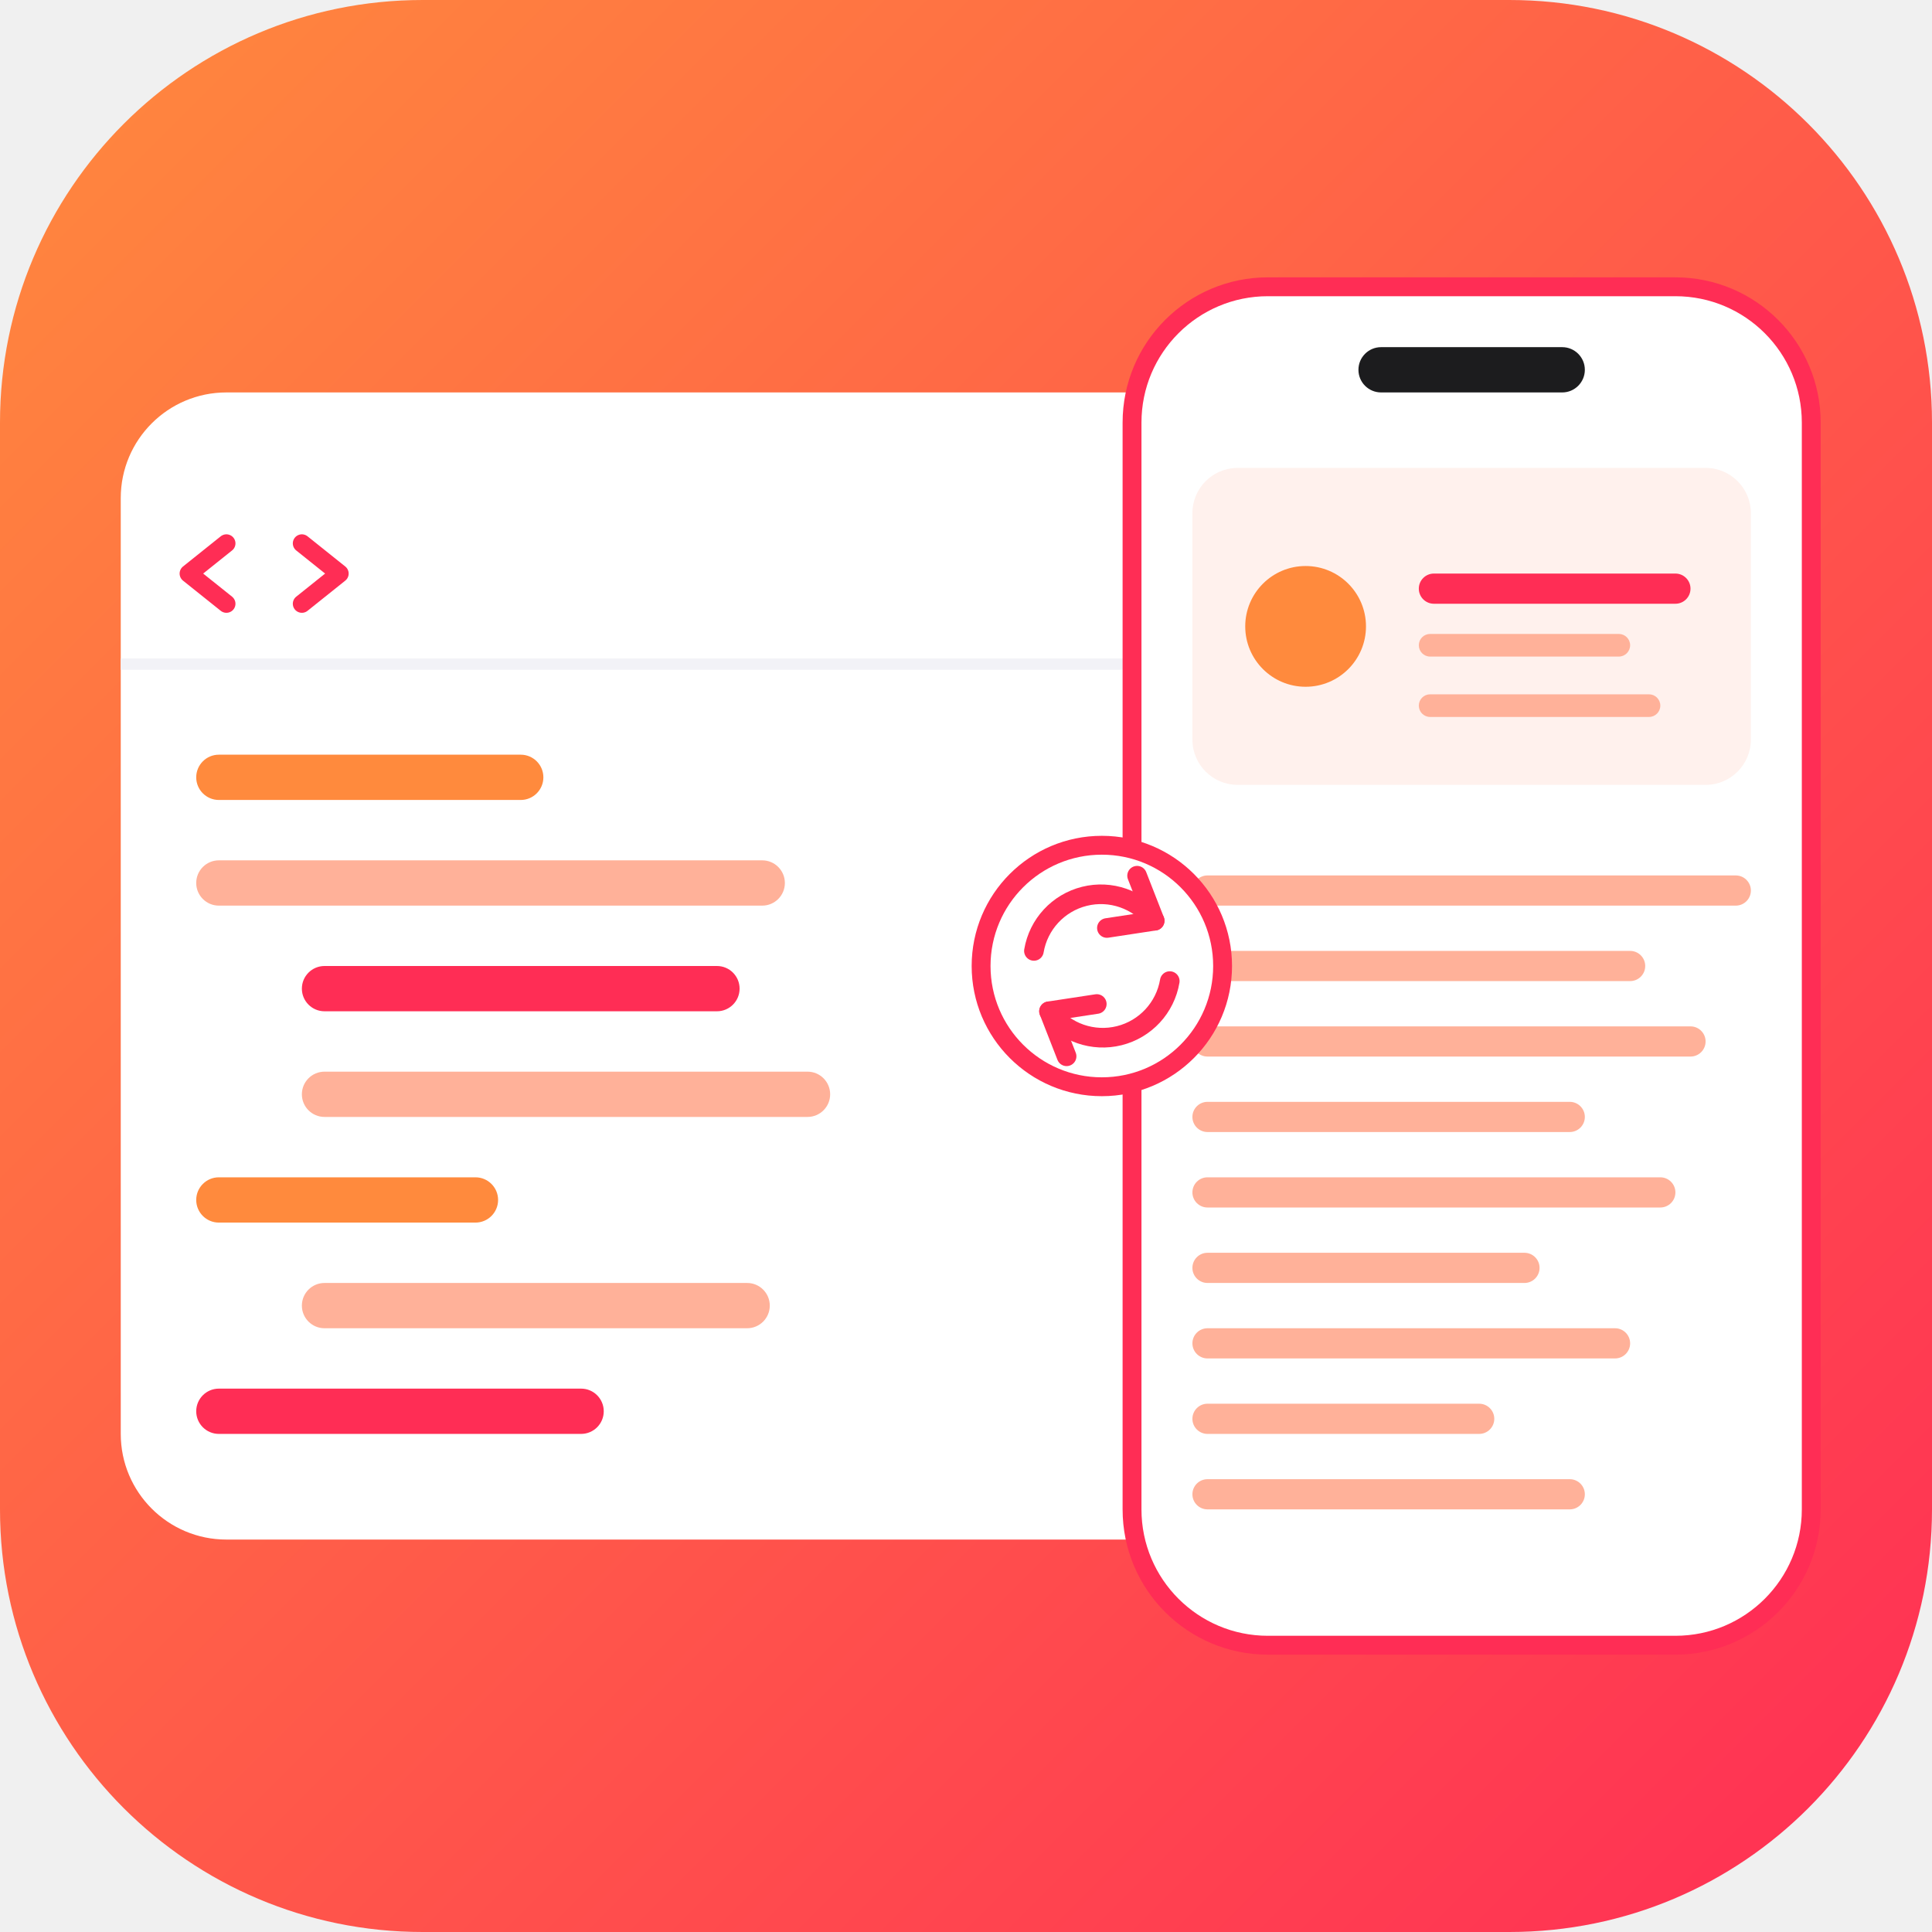
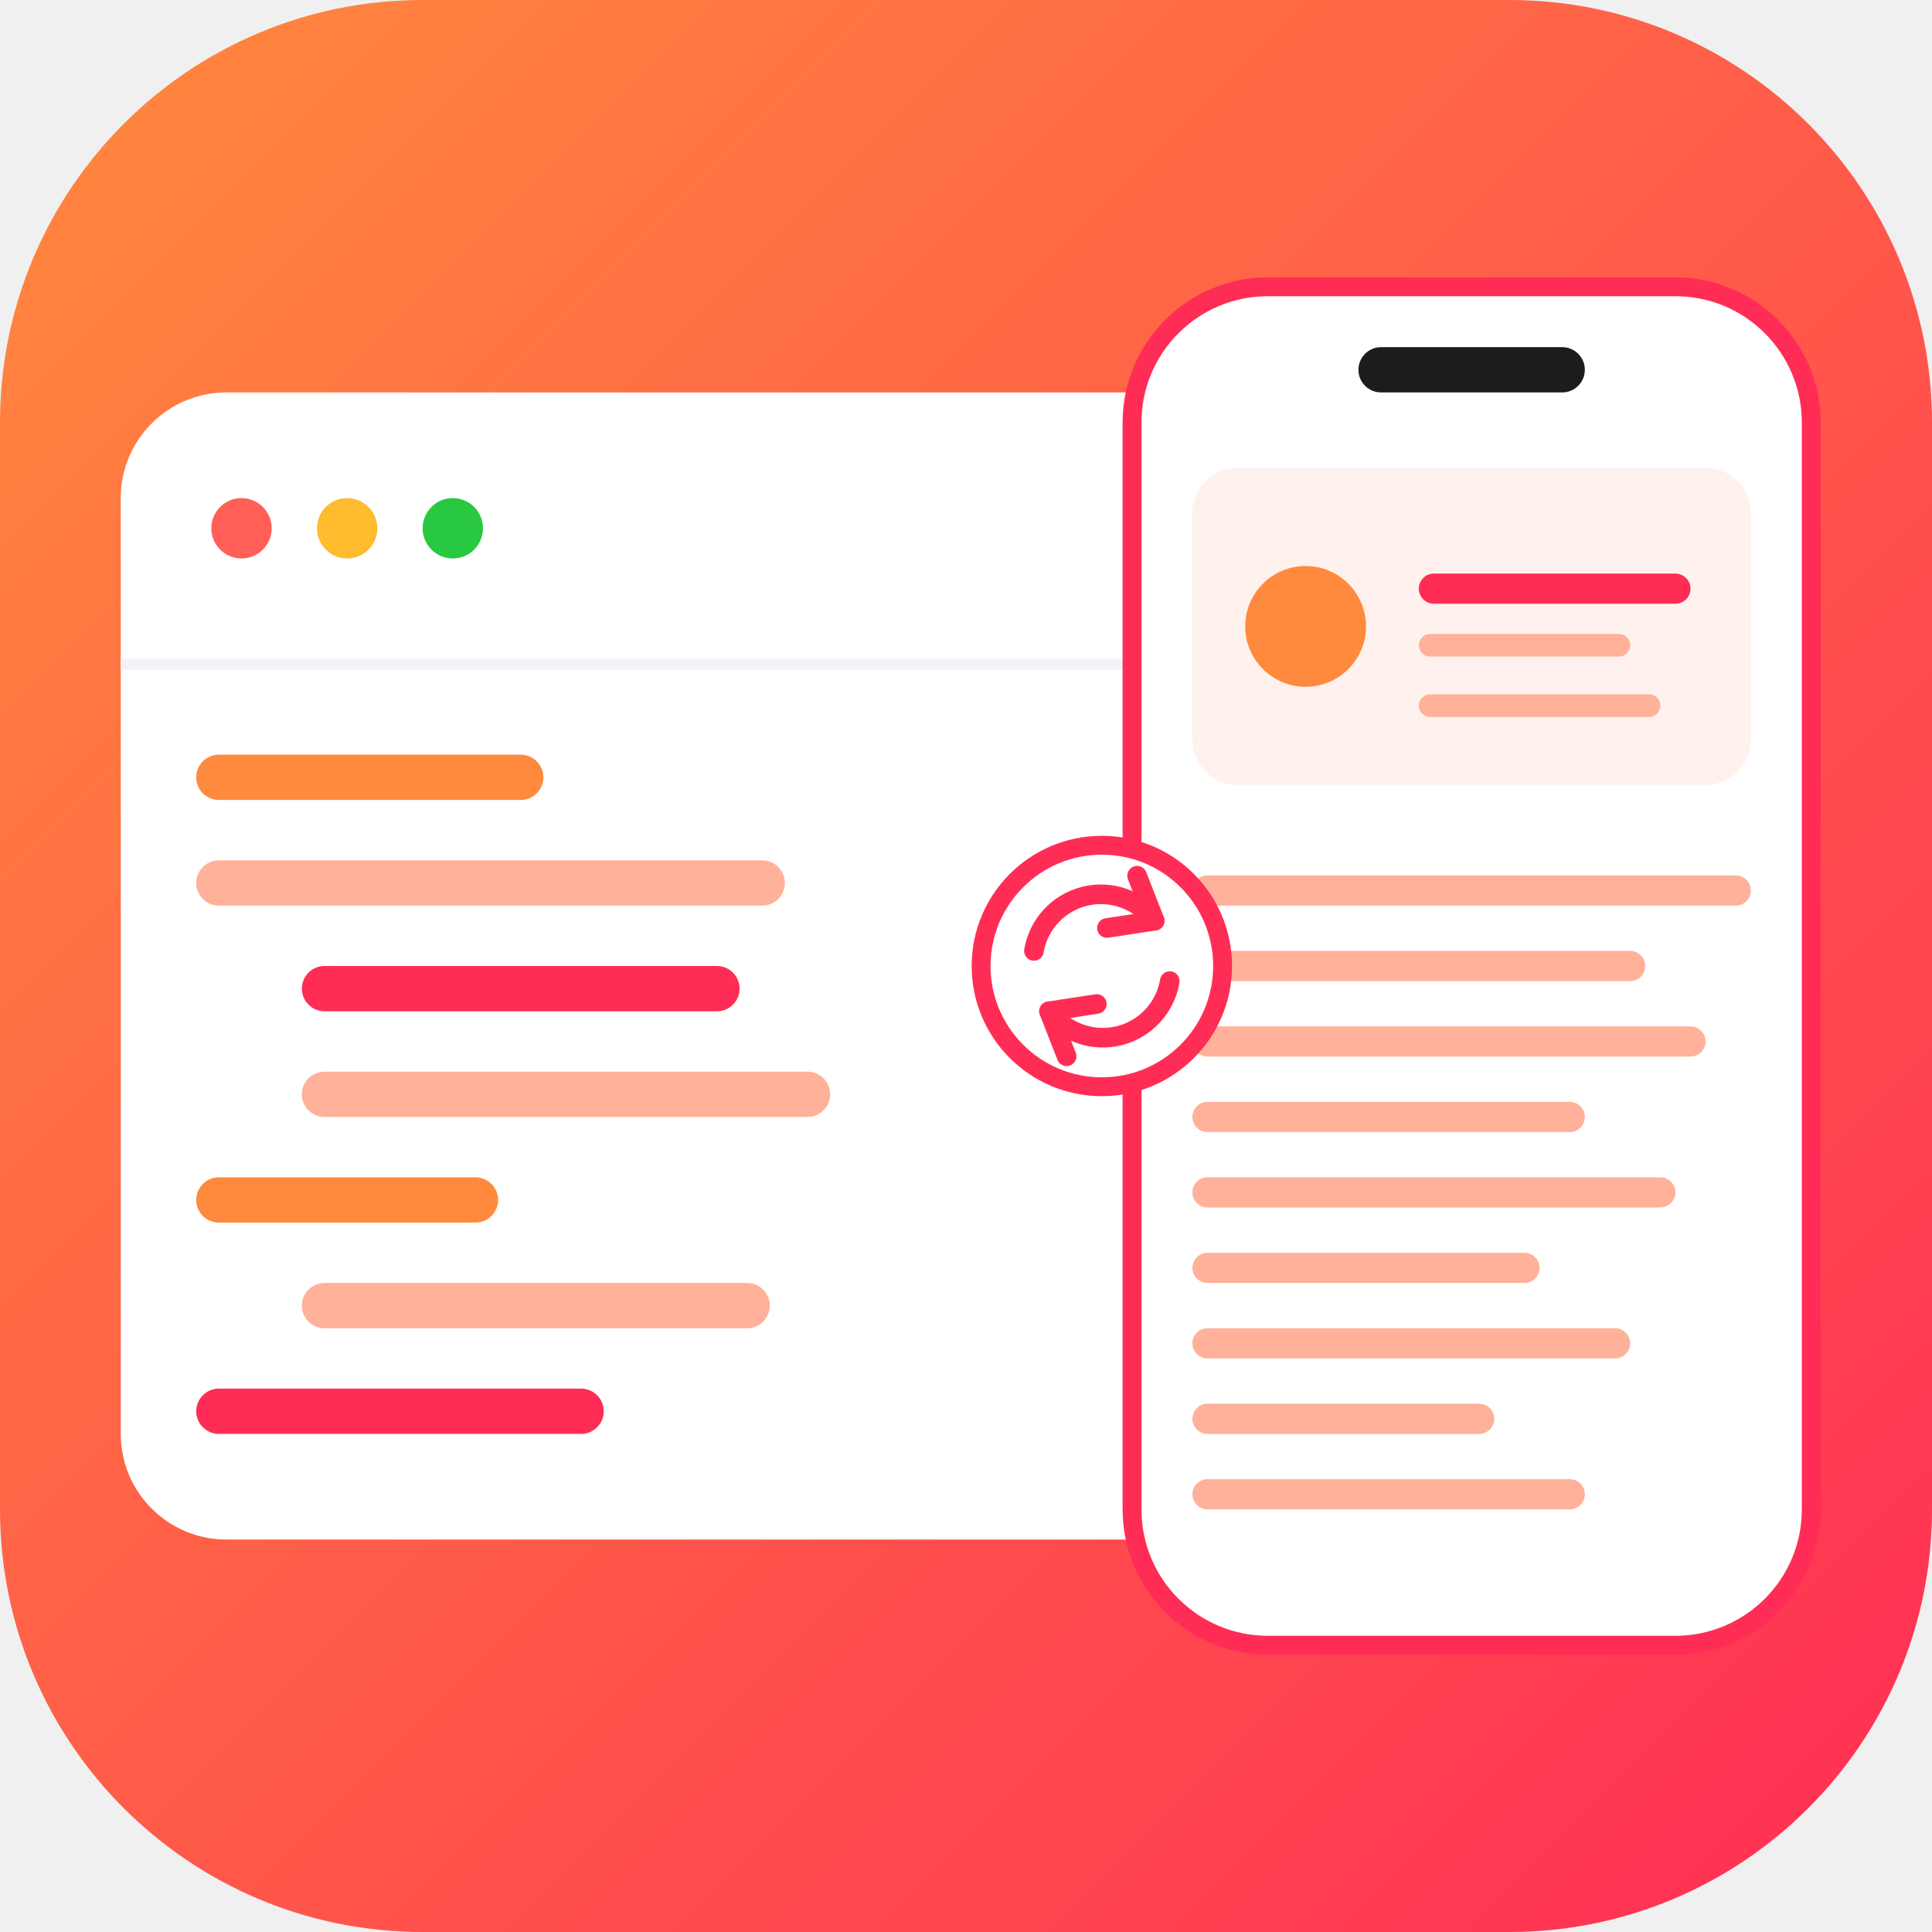
<svg xmlns="http://www.w3.org/2000/svg" viewBox="0 0 256 256" width="256" height="256" role="img" aria-label="PreviewsMCP">
  <defs>
    <linearGradient id="bg" x1="0" y1="0" x2="1" y2="1">
      <stop offset="0" stop-color="#FF8A3D" />
      <stop offset="1" stop-color="#FF2D55" />
    </linearGradient>
  </defs>
  <rect width="256" height="256" rx="56" fill="url(#bg)" />
  <rect x="16" y="52" width="156" height="152" rx="14" fill="#FFFFFF" />
-   <path d="M 30 72 L 25 76 L 30 80 M 40 72 L 45 76 L 40 80" fill="none" stroke="#FF2D55" stroke-width="2.4" stroke-linecap="round" stroke-linejoin="round" />
+   <circle cx="32" cy="70" r="4" fill="#FF5F57" />
+   <circle cx="46" cy="70" r="4" fill="#FEBC2E" />
+   <circle cx="60" cy="70" r="4" fill="#28C840" />
  <line x1="16" y1="88" x2="172" y2="88" stroke="#F2F2F7" stroke-width="1.5" />
  <rect x="26" y="100" width="46" height="6" rx="3" fill="#FF8A3D" />
  <rect x="26" y="114" width="78" height="6" rx="3" fill="#FFB199" />
  <rect x="40" y="128" width="58" height="6" rx="3" fill="#FF2D55" />
  <rect x="40" y="142" width="70" height="6" rx="3" fill="#FFB199" />
  <rect x="26" y="156" width="40" height="6" rx="3" fill="#FF8A3D" />
  <rect x="40" y="170" width="62" height="6" rx="3" fill="#FFB199" />
  <rect x="26" y="184" width="54" height="6" rx="3" fill="#FF2D55" />
  <rect x="150" y="38" width="90" height="180" rx="18" fill="#FFFFFF" stroke="#FF2D55" stroke-width="2.5" />
  <rect x="180" y="46" width="30" height="6" rx="3" fill="#1C1C1E" />
  <rect x="158" y="62" width="74" height="42" rx="6" fill="#FFF1ED" />
  <circle cx="173" cy="83" r="8" fill="#FF8A3D" />
  <rect x="188" y="76" width="36" height="4" rx="2" fill="#FF2D55" />
  <rect x="188" y="84" width="28" height="3" rx="1.5" fill="#FFB199" />
  <rect x="188" y="92" width="32" height="3" rx="1.5" fill="#FFB199" />
  <rect x="158" y="116" width="74" height="4" rx="2" fill="#FFB199" />
  <rect x="158" y="126" width="60" height="4" rx="2" fill="#FFB199" />
  <rect x="158" y="136" width="68" height="4" rx="2" fill="#FFB199" />
  <rect x="158" y="146" width="52" height="4" rx="2" fill="#FFB199" />
  <rect x="158" y="156" width="64" height="4" rx="2" fill="#FFB199" />
  <rect x="158" y="166" width="46" height="4" rx="2" fill="#FFB199" />
  <rect x="158" y="176" width="58" height="4" rx="2" fill="#FFB199" />
  <rect x="158" y="186" width="40" height="4" rx="2" fill="#FFB199" />
  <rect x="158" y="196" width="52" height="4" rx="2" fill="#FFB199" />
  <g transform="translate(146 128)">
    <circle r="16" fill="#FFFFFF" stroke="#FF2D55" stroke-width="2.5" />
    <path d="M -9 -2 A 9 9 0 0 1 7 -6" fill="none" stroke="#FF2D55" stroke-width="2.6" stroke-linecap="round" />
    <path d="M -5 -4 L 0 0 L -5 4" fill="none" stroke="#FF2D55" stroke-width="2.6" stroke-linecap="round" stroke-linejoin="round" transform="translate(7 -6) rotate(30)" />
    <path d="M 9 2 A 9 9 0 0 1 -7 6" fill="none" stroke="#FF2D55" stroke-width="2.6" stroke-linecap="round" />
    <path d="M -5 -4 L 0 0 L -5 4" fill="none" stroke="#FF2D55" stroke-width="2.6" stroke-linecap="round" stroke-linejoin="round" transform="translate(-7 6) rotate(-150)" />
  </g>
</svg>
